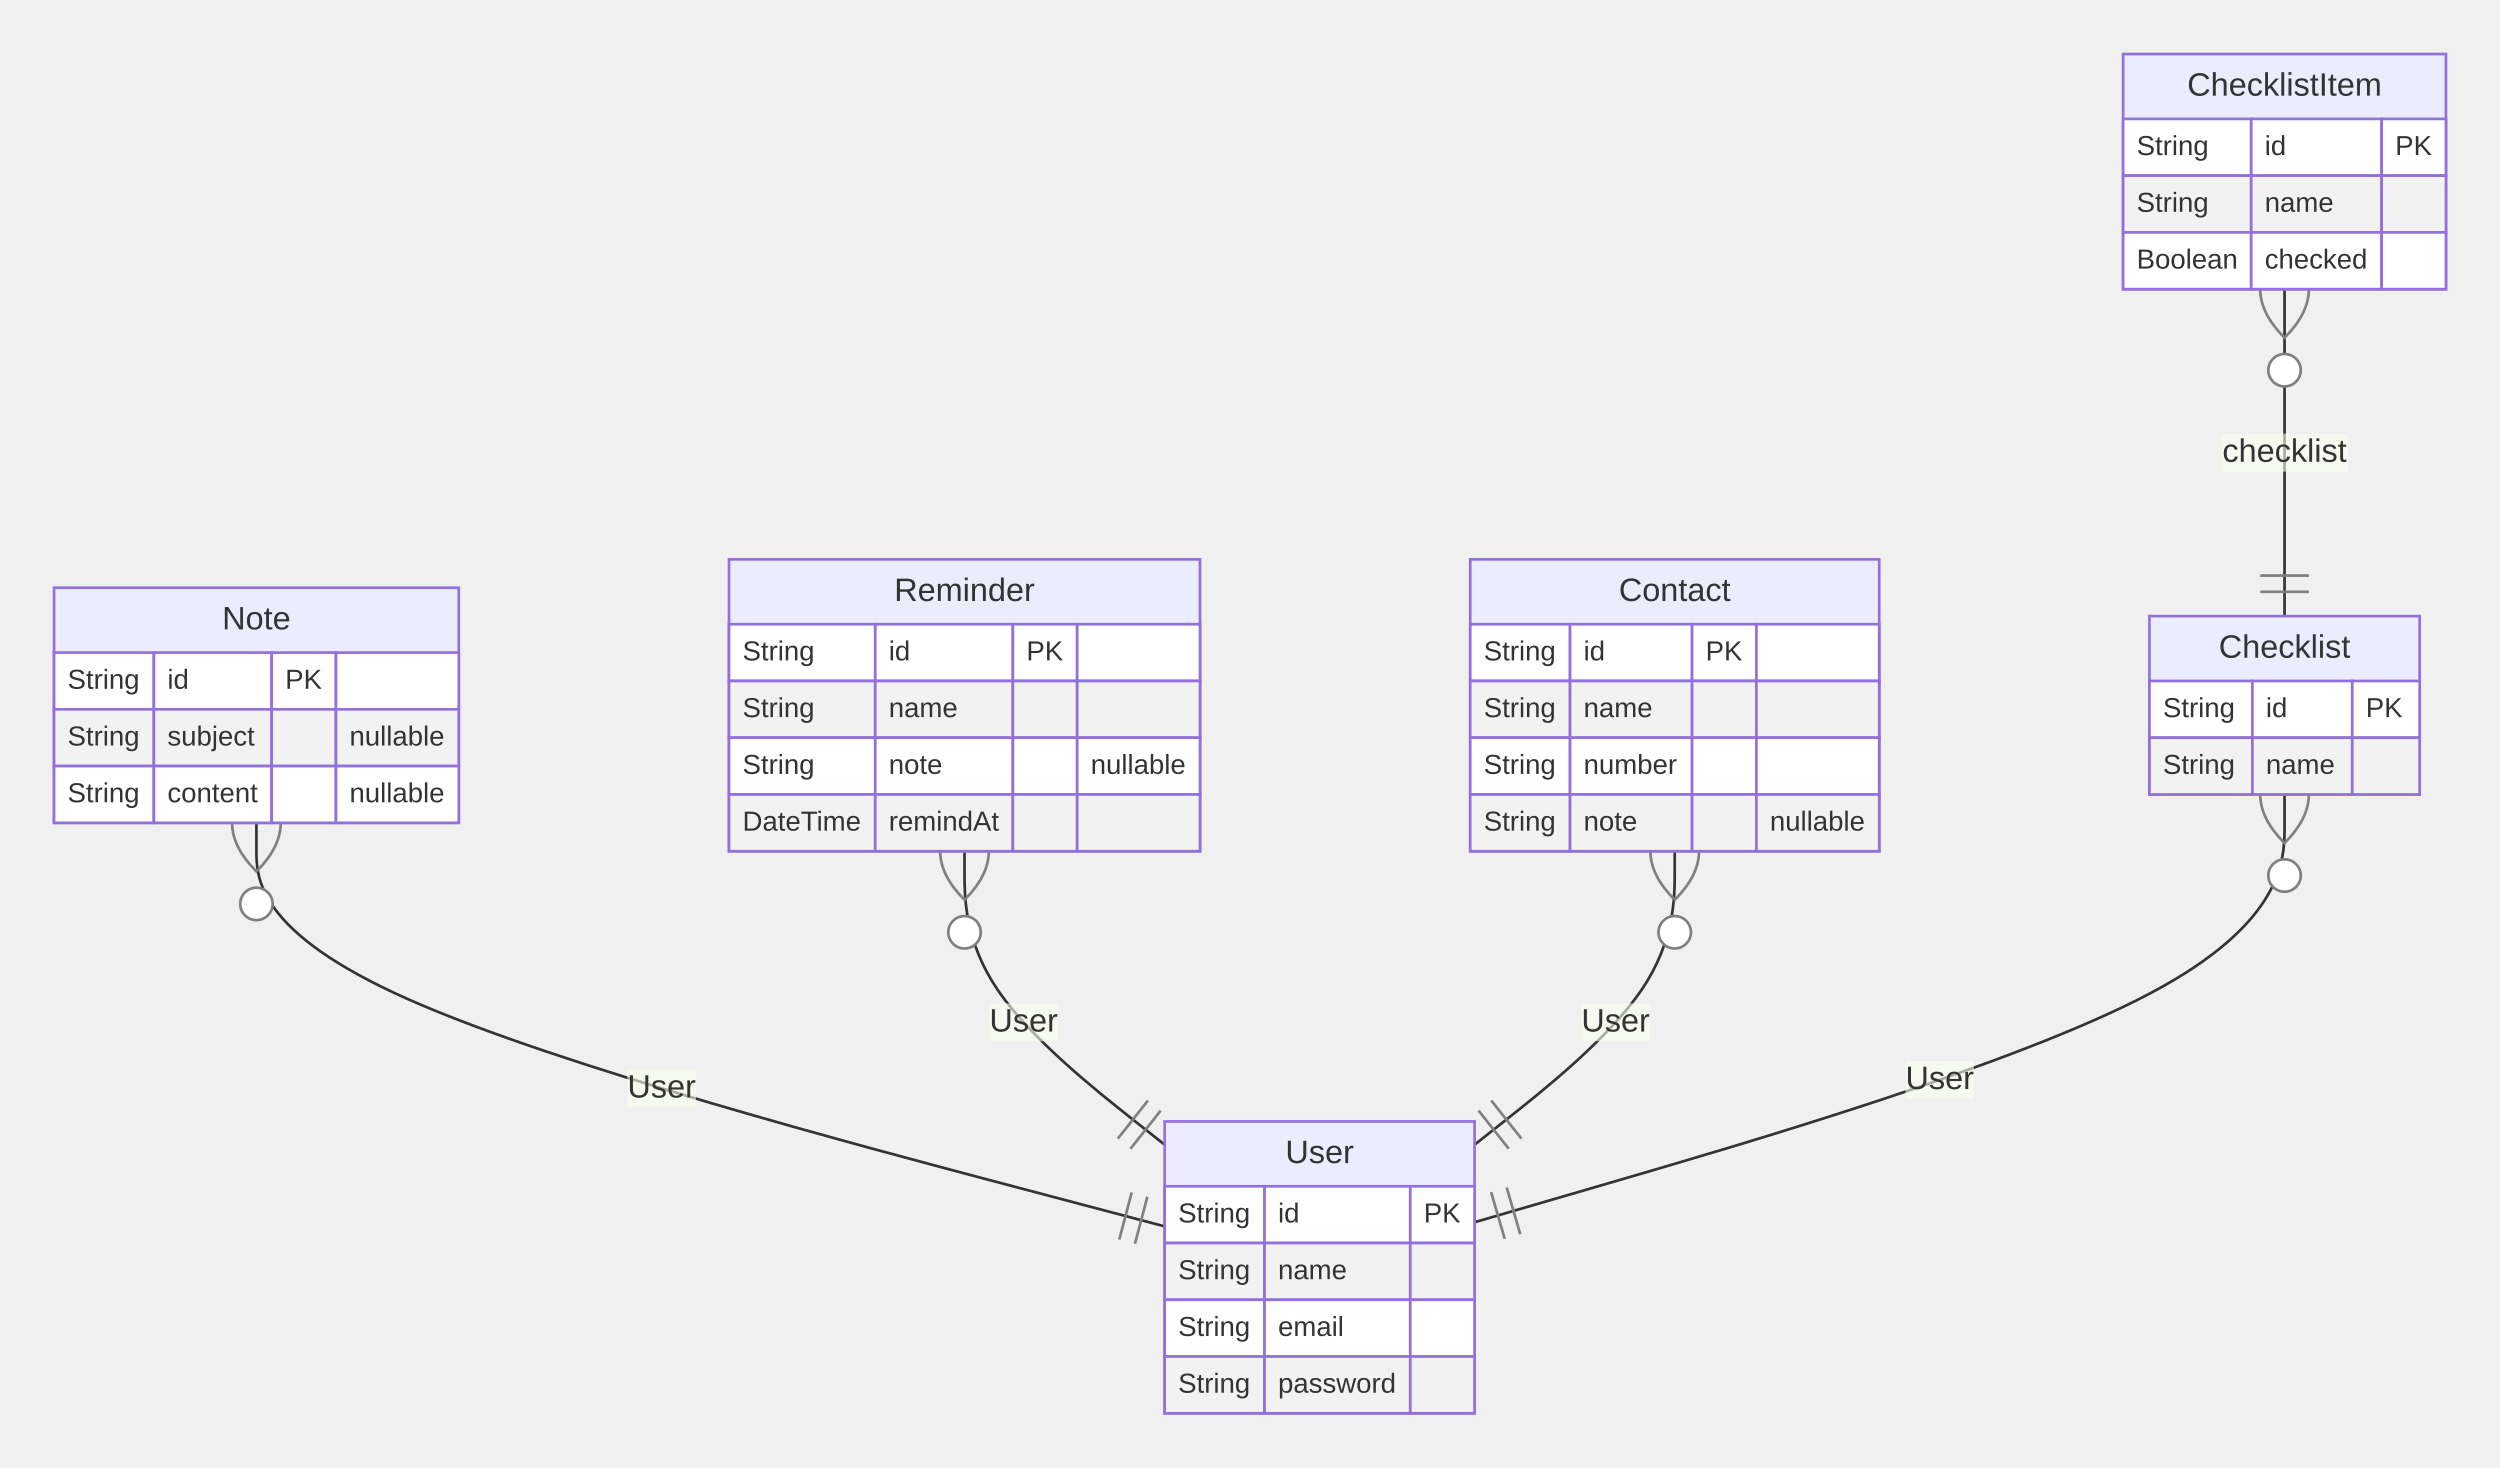
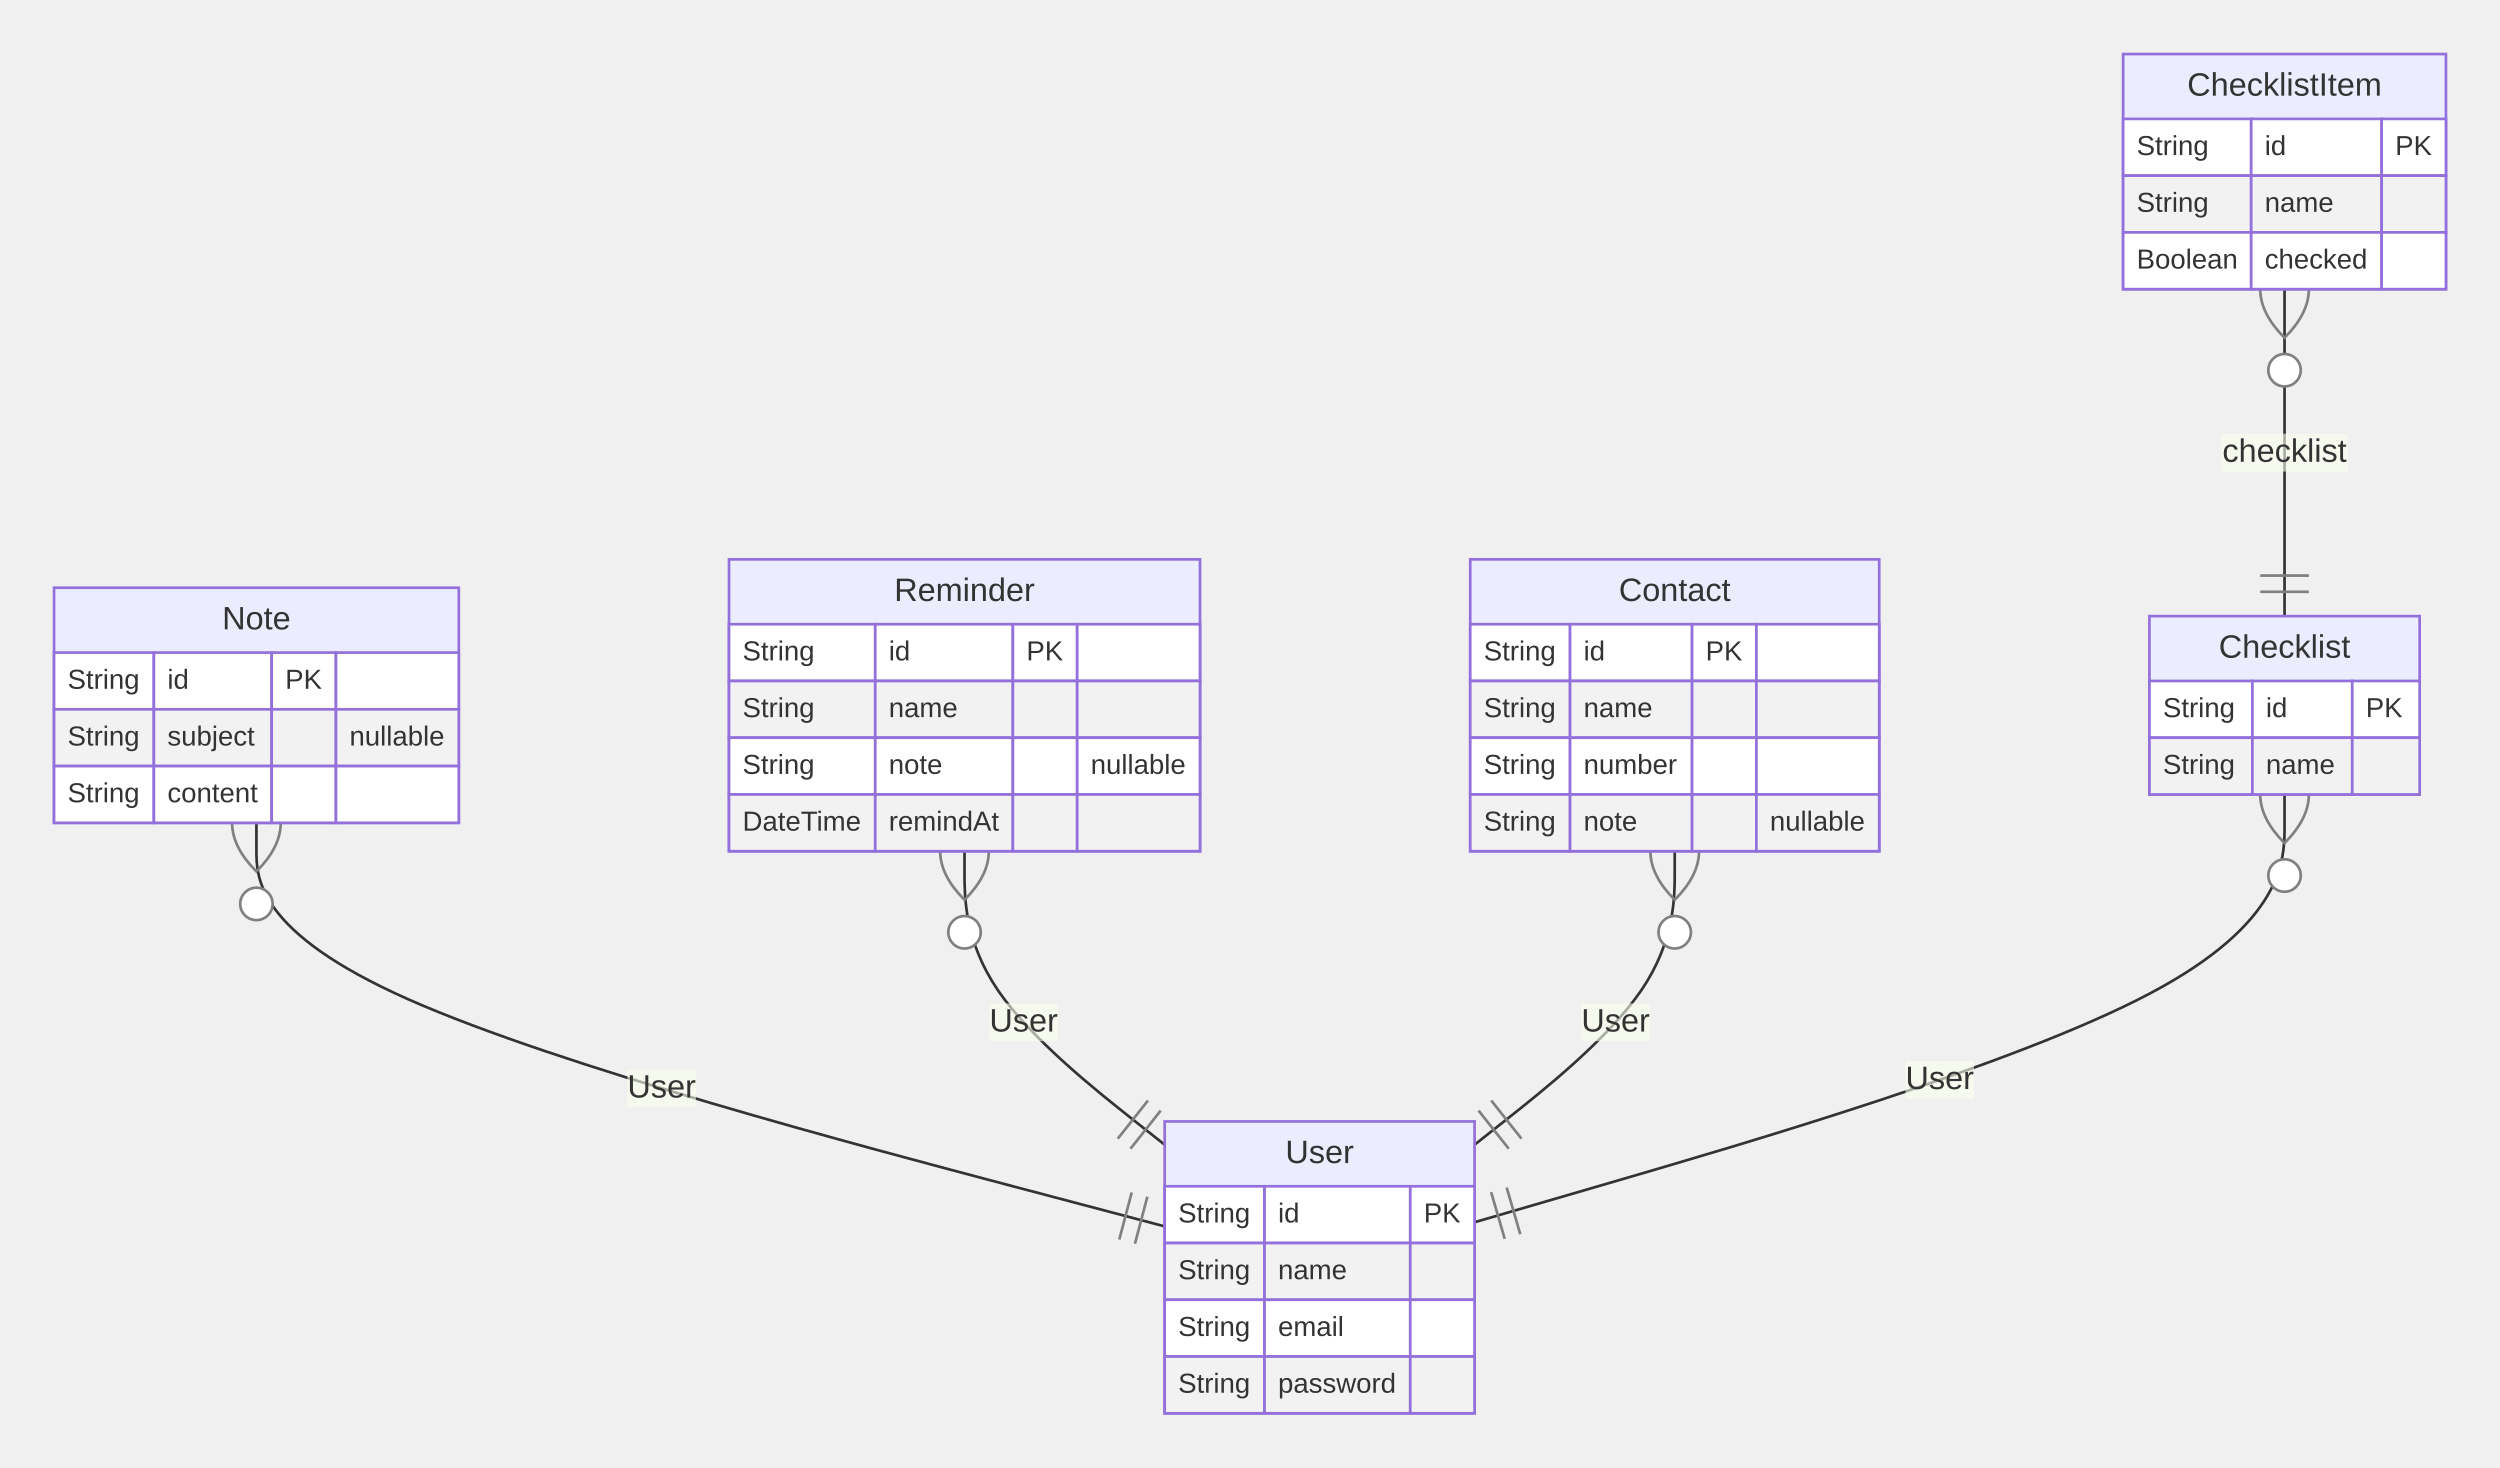
<svg xmlns="http://www.w3.org/2000/svg" aria-labelledby="chart-title-mermaid-0 chart-desc-mermaid-0" role="img" viewBox="0 0 925.155 543" style="max-width: 925.155px; background-color: white;" width="100%" id="mermaid-0">
  <style>#mermaid-0 {font-family:"trebuchet ms",verdana,arial,sans-serif;font-size:16px;fill:#333;}#mermaid-0 .error-icon{fill:#552222;}#mermaid-0 .error-text{fill:#552222;stroke:#552222;}#mermaid-0 .edge-thickness-normal{stroke-width:2px;}#mermaid-0 .edge-thickness-thick{stroke-width:3.5px;}#mermaid-0 .edge-pattern-solid{stroke-dasharray:0;}#mermaid-0 .edge-pattern-dashed{stroke-dasharray:3;}#mermaid-0 .edge-pattern-dotted{stroke-dasharray:2;}#mermaid-0 .marker{fill:#333333;stroke:#333333;}#mermaid-0 .marker.cross{stroke:#333333;}#mermaid-0 svg{font-family:"trebuchet ms",verdana,arial,sans-serif;font-size:16px;}#mermaid-0 .entityBox{fill:#ECECFF;stroke:#9370DB;}#mermaid-0 .attributeBoxOdd{fill:#ffffff;stroke:#9370DB;}#mermaid-0 .attributeBoxEven{fill:#f2f2f2;stroke:#9370DB;}#mermaid-0 .relationshipLabelBox{fill:hsl(80, 100%, 96.275%);opacity:0.7;background-color:hsl(80, 100%, 96.275%);}#mermaid-0 .relationshipLabelBox rect{opacity:0.5;}#mermaid-0 .relationshipLine{stroke:#333333;}#mermaid-0 :root{--mermaid-font-family:"trebuchet ms",verdana,arial,sans-serif;}</style>
  <g />
  <defs>
    <marker orient="auto" markerHeight="18" markerWidth="18" refY="9" refX="0" id="ONLY_ONE_START">
      <path d="M9,0 L9,18 M15,0 L15,18" fill="none" stroke="gray" />
    </marker>
  </defs>
  <defs>
    <marker orient="auto" markerHeight="18" markerWidth="18" refY="9" refX="18" id="ONLY_ONE_END">
      <path d="M3,0 L3,18 M9,0 L9,18" fill="none" stroke="gray" />
    </marker>
  </defs>
  <defs>
    <marker orient="auto" markerHeight="18" markerWidth="30" refY="9" refX="0" id="ZERO_OR_ONE_START">
      <circle r="6" cy="9" cx="21" fill="white" stroke="gray" />
      <path d="M9,0 L9,18" fill="none" stroke="gray" />
    </marker>
  </defs>
  <defs>
    <marker orient="auto" markerHeight="18" markerWidth="30" refY="9" refX="30" id="ZERO_OR_ONE_END">
      <circle r="6" cy="9" cx="9" fill="white" stroke="gray" />
      <path d="M21,0 L21,18" fill="none" stroke="gray" />
    </marker>
  </defs>
  <defs>
    <marker orient="auto" markerHeight="36" markerWidth="45" refY="18" refX="18" id="ONE_OR_MORE_START">
      <path d="M0,18 Q 18,0 36,18 Q 18,36 0,18 M42,9 L42,27" fill="none" stroke="gray" />
    </marker>
  </defs>
  <defs>
    <marker orient="auto" markerHeight="36" markerWidth="45" refY="18" refX="27" id="ONE_OR_MORE_END">
      <path d="M3,9 L3,27 M9,18 Q27,0 45,18 Q27,36 9,18" fill="none" stroke="gray" />
    </marker>
  </defs>
  <defs>
    <marker orient="auto" markerHeight="36" markerWidth="57" refY="18" refX="18" id="ZERO_OR_MORE_START">
      <circle r="6" cy="18" cx="48" fill="white" stroke="gray" />
      <path d="M0,18 Q18,0 36,18 Q18,36 0,18" fill="none" stroke="gray" />
    </marker>
  </defs>
  <defs>
    <marker orient="auto" markerHeight="36" markerWidth="57" refY="18" refX="39" id="ZERO_OR_MORE_END">
      <circle r="6" cy="18" cx="9" fill="white" stroke="gray" />
      <path d="M21,18 Q39,0 57,18 Q39,36 21,18" fill="none" stroke="gray" />
    </marker>
  </defs>
  <path marker-start="url(#ZERO_OR_MORE_START)" marker-end="url(#ONLY_ONE_END)" fill="none" stroke="gray" d="M94.891,304.5L94.891,314.583C94.891,324.667,94.891,344.833,150.91,369.724C206.928,394.615,318.965,424.229,374.984,439.037L431.002,453.844" class="er relationshipLine" />
  <path marker-start="url(#ZERO_OR_MORE_START)" marker-end="url(#ONLY_ONE_END)" fill="none" stroke="gray" d="M356.931,315L356.931,323.333C356.931,331.667,356.931,348.333,369.276,366.437C381.621,384.541,406.312,404.081,418.657,413.851L431.002,423.622" class="er relationshipLine" />
  <path marker-start="url(#ZERO_OR_MORE_START)" marker-end="url(#ONLY_ONE_END)" fill="none" stroke="gray" d="M619.751,315L619.751,323.333C619.751,331.667,619.751,348.333,607.406,366.437C595.06,384.541,570.37,404.081,558.024,413.851L545.679,423.622" class="er relationshipLine" />
  <path marker-start="url(#ZERO_OR_MORE_START)" marker-end="url(#ONLY_ONE_END)" fill="none" stroke="gray" d="M845.423,294L845.423,305.833C845.423,317.667,845.423,341.333,795.466,367.717C745.508,394.1,645.594,423.2,595.636,437.75L545.679,452.3" class="er relationshipLine" />
  <path marker-start="url(#ZERO_OR_MORE_START)" marker-end="url(#ONLY_ONE_END)" fill="none" stroke="gray" d="M845.423,107L845.423,115.333C845.423,123.667,845.423,140.333,845.423,160.5C845.423,180.667,845.423,204.333,845.423,216.167L845.423,228" class="er relationshipLine" />
  <g transform="translate(431.0024,415 )" id="User">
    <rect height="108" width="114.677" y="0" x="0" stroke="gray" fill-opacity="100%" fill="honeydew" class="er entityBox" />
    <text transform="translate(57.33827,12)" style="font-family: &quot;trebuchet ms&quot;, verdana, arial, sans-serif;; font-size: 12px" text-anchor="middle" dominant-baseline="middle" y="0" x="0" id="entity-User" class="er entityLabel">User</text>
    <rect height="21" width="36.947" y="24" x="0" stroke="gray" fill-opacity="100%" fill="honeydew" class="er attributeBoxOdd" />
    <text transform="translate(5,34.5)" style="font-family: &quot;trebuchet ms&quot;, verdana, arial, sans-serif;; font-size: 10.2px" text-anchor="left" dominant-baseline="middle" y="0" x="0" id="entity-User-attr-1-type" class="er entityLabel">String</text>
    <rect height="21" width="53.935" y="24" x="36.947" stroke="gray" fill-opacity="100%" fill="honeydew" class="er attributeBoxOdd" />
    <text transform="translate(41.94705,34.5)" style="font-family: &quot;trebuchet ms&quot;, verdana, arial, sans-serif;; font-size: 10.2px" text-anchor="left" dominant-baseline="middle" y="0" x="0" id="entity-User-attr-1-name" class="er entityLabel">id</text>
    <rect height="21" width="23.795" y="24" x="90.882" stroke="gray" fill-opacity="100%" fill="honeydew" class="er attributeBoxOdd" />
    <text transform="translate(95.88156,34.5)" style="font-family: &quot;trebuchet ms&quot;, verdana, arial, sans-serif;; font-size: 10.2px" text-anchor="left" dominant-baseline="middle" y="0" x="0" id="entity-User-attr-1-key" class="er entityLabel">PK</text>
    <rect height="21" width="36.947" y="45" x="0" stroke="gray" fill-opacity="100%" fill="honeydew" class="er attributeBoxEven" />
    <text transform="translate(5,55.5)" style="font-family: &quot;trebuchet ms&quot;, verdana, arial, sans-serif;; font-size: 10.2px" text-anchor="left" dominant-baseline="middle" y="0" x="0" id="entity-User-attr-2-type" class="er entityLabel">String</text>
    <rect height="21" width="53.935" y="45" x="36.947" stroke="gray" fill-opacity="100%" fill="honeydew" class="er attributeBoxEven" />
    <text transform="translate(41.94705,55.5)" style="font-family: &quot;trebuchet ms&quot;, verdana, arial, sans-serif;; font-size: 10.2px" text-anchor="left" dominant-baseline="middle" y="0" x="0" id="entity-User-attr-2-name" class="er entityLabel">name</text>
    <rect height="21" width="23.795" y="45" x="90.882" stroke="gray" fill-opacity="100%" fill="honeydew" class="er attributeBoxEven" />
    <text transform="translate(95.88156,55.5)" style="font-family: &quot;trebuchet ms&quot;, verdana, arial, sans-serif;; font-size: 10.2px" text-anchor="left" dominant-baseline="middle" y="0" x="0" id="entity-User-attr-2-key" class="er entityLabel" />
    <rect height="21" width="36.947" y="66" x="0" stroke="gray" fill-opacity="100%" fill="honeydew" class="er attributeBoxOdd" />
    <text transform="translate(5,76.5)" style="font-family: &quot;trebuchet ms&quot;, verdana, arial, sans-serif;; font-size: 10.2px" text-anchor="left" dominant-baseline="middle" y="0" x="0" id="entity-User-attr-3-type" class="er entityLabel">String</text>
    <rect height="21" width="53.935" y="66" x="36.947" stroke="gray" fill-opacity="100%" fill="honeydew" class="er attributeBoxOdd" />
    <text transform="translate(41.94705,76.5)" style="font-family: &quot;trebuchet ms&quot;, verdana, arial, sans-serif;; font-size: 10.2px" text-anchor="left" dominant-baseline="middle" y="0" x="0" id="entity-User-attr-3-name" class="er entityLabel">email</text>
    <rect height="21" width="23.795" y="66" x="90.882" stroke="gray" fill-opacity="100%" fill="honeydew" class="er attributeBoxOdd" />
    <text transform="translate(95.88156,76.5)" style="font-family: &quot;trebuchet ms&quot;, verdana, arial, sans-serif;; font-size: 10.2px" text-anchor="left" dominant-baseline="middle" y="0" x="0" id="entity-User-attr-3-key" class="er entityLabel" />
    <rect height="21" width="36.947" y="87" x="0" stroke="gray" fill-opacity="100%" fill="honeydew" class="er attributeBoxEven" />
    <text transform="translate(5,97.5)" style="font-family: &quot;trebuchet ms&quot;, verdana, arial, sans-serif;; font-size: 10.2px" text-anchor="left" dominant-baseline="middle" y="0" x="0" id="entity-User-attr-4-type" class="er entityLabel">String</text>
    <rect height="21" width="53.935" y="87" x="36.947" stroke="gray" fill-opacity="100%" fill="honeydew" class="er attributeBoxEven" />
    <text transform="translate(41.94705,97.5)" style="font-family: &quot;trebuchet ms&quot;, verdana, arial, sans-serif;; font-size: 10.2px" text-anchor="left" dominant-baseline="middle" y="0" x="0" id="entity-User-attr-4-name" class="er entityLabel">password</text>
    <rect height="21" width="23.795" y="87" x="90.882" stroke="gray" fill-opacity="100%" fill="honeydew" class="er attributeBoxEven" />
    <text transform="translate(95.88156,97.5)" style="font-family: &quot;trebuchet ms&quot;, verdana, arial, sans-serif;; font-size: 10.2px" text-anchor="left" dominant-baseline="middle" y="0" x="0" id="entity-User-attr-4-key" class="er entityLabel" />
  </g>
  <g transform="translate(20,217.5 )" id="Note">
    <rect height="87" width="149.783" y="0" x="0" stroke="gray" fill-opacity="100%" fill="honeydew" class="er entityBox" />
    <text transform="translate(74.89131,12)" style="font-family: &quot;trebuchet ms&quot;, verdana, arial, sans-serif;; font-size: 12px" text-anchor="middle" dominant-baseline="middle" y="0" x="0" id="entity-Note" class="er entityLabel">Note</text>
    <rect height="21" width="36.947" y="24" x="0" stroke="gray" fill-opacity="100%" fill="honeydew" class="er attributeBoxOdd" />
    <text transform="translate(5,34.5)" style="font-family: &quot;trebuchet ms&quot;, verdana, arial, sans-serif;; font-size: 10.2px" text-anchor="left" dominant-baseline="middle" y="0" x="0" id="entity-Note-attr-1-type" class="er entityLabel">String</text>
    <rect height="21" width="43.587" y="24" x="36.947" stroke="gray" fill-opacity="100%" fill="honeydew" class="er attributeBoxOdd" />
    <text transform="translate(41.94705,34.5)" style="font-family: &quot;trebuchet ms&quot;, verdana, arial, sans-serif;; font-size: 10.2px" text-anchor="left" dominant-baseline="middle" y="0" x="0" id="entity-Note-attr-1-name" class="er entityLabel">id</text>
    <rect height="21" width="23.795" y="24" x="80.534" stroke="gray" fill-opacity="100%" fill="honeydew" class="er attributeBoxOdd" />
    <text transform="translate(85.53442,34.5)" style="font-family: &quot;trebuchet ms&quot;, verdana, arial, sans-serif;; font-size: 10.2px" text-anchor="left" dominant-baseline="middle" y="0" x="0" id="entity-Note-attr-1-key" class="er entityLabel">PK</text>
    <rect height="21" width="45.453" y="24" x="104.329" stroke="gray" fill-opacity="100%" fill="honeydew" class="er attributeBoxOdd" />
    <text transform="translate(109.3294,34.5)" style="font-family: &quot;trebuchet ms&quot;, verdana, arial, sans-serif;; font-size: 10.2px" text-anchor="left" dominant-baseline="middle" y="0" x="0" id="entity-Note-attr-1-comment" class="er entityLabel" />
    <rect height="21" width="36.947" y="45" x="0" stroke="gray" fill-opacity="100%" fill="honeydew" class="er attributeBoxEven" />
    <text transform="translate(5,55.5)" style="font-family: &quot;trebuchet ms&quot;, verdana, arial, sans-serif;; font-size: 10.2px" text-anchor="left" dominant-baseline="middle" y="0" x="0" id="entity-Note-attr-2-type" class="er entityLabel">String</text>
    <rect height="21" width="43.587" y="45" x="36.947" stroke="gray" fill-opacity="100%" fill="honeydew" class="er attributeBoxEven" />
    <text transform="translate(41.94705,55.5)" style="font-family: &quot;trebuchet ms&quot;, verdana, arial, sans-serif;; font-size: 10.2px" text-anchor="left" dominant-baseline="middle" y="0" x="0" id="entity-Note-attr-2-name" class="er entityLabel">subject</text>
    <rect height="21" width="23.795" y="45" x="80.534" stroke="gray" fill-opacity="100%" fill="honeydew" class="er attributeBoxEven" />
    <text transform="translate(85.53442,55.5)" style="font-family: &quot;trebuchet ms&quot;, verdana, arial, sans-serif;; font-size: 10.2px" text-anchor="left" dominant-baseline="middle" y="0" x="0" id="entity-Note-attr-2-key" class="er entityLabel" />
    <rect height="21" width="45.453" y="45" x="104.329" stroke="gray" fill-opacity="100%" fill="honeydew" class="er attributeBoxEven" />
    <text transform="translate(109.3294,55.5)" style="font-family: &quot;trebuchet ms&quot;, verdana, arial, sans-serif;; font-size: 10.2px" text-anchor="left" dominant-baseline="middle" y="0" x="0" id="entity-Note-attr-2-comment" class="er entityLabel">nullable</text>
    <rect height="21" width="36.947" y="66" x="0" stroke="gray" fill-opacity="100%" fill="honeydew" class="er attributeBoxOdd" />
    <text transform="translate(5,76.5)" style="font-family: &quot;trebuchet ms&quot;, verdana, arial, sans-serif;; font-size: 10.2px" text-anchor="left" dominant-baseline="middle" y="0" x="0" id="entity-Note-attr-3-type" class="er entityLabel">String</text>
    <rect height="21" width="43.587" y="66" x="36.947" stroke="gray" fill-opacity="100%" fill="honeydew" class="er attributeBoxOdd" />
    <text transform="translate(41.94705,76.5)" style="font-family: &quot;trebuchet ms&quot;, verdana, arial, sans-serif;; font-size: 10.2px" text-anchor="left" dominant-baseline="middle" y="0" x="0" id="entity-Note-attr-3-name" class="er entityLabel">content</text>
    <rect height="21" width="23.795" y="66" x="80.534" stroke="gray" fill-opacity="100%" fill="honeydew" class="er attributeBoxOdd" />
    <text transform="translate(85.53442,76.5)" style="font-family: &quot;trebuchet ms&quot;, verdana, arial, sans-serif;; font-size: 10.2px" text-anchor="left" dominant-baseline="middle" y="0" x="0" id="entity-Note-attr-3-key" class="er entityLabel" />
    <rect height="21" width="45.453" y="66" x="104.329" stroke="gray" fill-opacity="100%" fill="honeydew" class="er attributeBoxOdd" />
-     <text transform="translate(109.3294,76.5)" style="font-family: &quot;trebuchet ms&quot;, verdana, arial, sans-serif;; font-size: 10.2px" text-anchor="left" dominant-baseline="middle" y="0" x="0" id="entity-Note-attr-3-comment" class="er entityLabel">nullable</text>
+     <text transform="translate(109.3294,76.5)" style="font-family: &quot;trebuchet ms&quot;, verdana, arial, sans-serif;; font-size: 10.2px" text-anchor="left" dominant-baseline="middle" y="0" x="0" id="entity-Note-attr-3-comment" class="er entityLabel" />
  </g>
  <g transform="translate(269.7826,207 )" id="Reminder">
    <rect height="108" width="174.296" y="0" x="0" stroke="gray" fill-opacity="100%" fill="honeydew" class="er entityBox" />
    <text transform="translate(87.14792,12)" style="font-family: &quot;trebuchet ms&quot;, verdana, arial, sans-serif;; font-size: 12px" text-anchor="middle" dominant-baseline="middle" y="0" x="0" id="entity-Reminder" class="er entityLabel">Reminder</text>
    <rect height="21" width="54.113" y="24" x="0" stroke="gray" fill-opacity="100%" fill="honeydew" class="er attributeBoxOdd" />
    <text transform="translate(5,34.5)" style="font-family: &quot;trebuchet ms&quot;, verdana, arial, sans-serif;; font-size: 10.2px" text-anchor="left" dominant-baseline="middle" y="0" x="0" id="entity-Reminder-attr-1-type" class="er entityLabel">String</text>
    <rect height="21" width="50.935" y="24" x="54.113" stroke="gray" fill-opacity="100%" fill="honeydew" class="er attributeBoxOdd" />
    <text transform="translate(59.11313,34.5)" style="font-family: &quot;trebuchet ms&quot;, verdana, arial, sans-serif;; font-size: 10.2px" text-anchor="left" dominant-baseline="middle" y="0" x="0" id="entity-Reminder-attr-1-name" class="er entityLabel">id</text>
    <rect height="21" width="23.795" y="24" x="105.048" stroke="gray" fill-opacity="100%" fill="honeydew" class="er attributeBoxOdd" />
    <text transform="translate(110.0476,34.5)" style="font-family: &quot;trebuchet ms&quot;, verdana, arial, sans-serif;; font-size: 10.2px" text-anchor="left" dominant-baseline="middle" y="0" x="0" id="entity-Reminder-attr-1-key" class="er entityLabel">PK</text>
    <rect height="21" width="45.453" y="24" x="128.843" stroke="gray" fill-opacity="100%" fill="honeydew" class="er attributeBoxOdd" />
    <text transform="translate(133.8426,34.5)" style="font-family: &quot;trebuchet ms&quot;, verdana, arial, sans-serif;; font-size: 10.2px" text-anchor="left" dominant-baseline="middle" y="0" x="0" id="entity-Reminder-attr-1-comment" class="er entityLabel" />
    <rect height="21" width="54.113" y="45" x="0" stroke="gray" fill-opacity="100%" fill="honeydew" class="er attributeBoxEven" />
    <text transform="translate(5,55.5)" style="font-family: &quot;trebuchet ms&quot;, verdana, arial, sans-serif;; font-size: 10.2px" text-anchor="left" dominant-baseline="middle" y="0" x="0" id="entity-Reminder-attr-2-type" class="er entityLabel">String</text>
    <rect height="21" width="50.935" y="45" x="54.113" stroke="gray" fill-opacity="100%" fill="honeydew" class="er attributeBoxEven" />
    <text transform="translate(59.11313,55.5)" style="font-family: &quot;trebuchet ms&quot;, verdana, arial, sans-serif;; font-size: 10.2px" text-anchor="left" dominant-baseline="middle" y="0" x="0" id="entity-Reminder-attr-2-name" class="er entityLabel">name</text>
    <rect height="21" width="23.795" y="45" x="105.048" stroke="gray" fill-opacity="100%" fill="honeydew" class="er attributeBoxEven" />
    <text transform="translate(110.0476,55.5)" style="font-family: &quot;trebuchet ms&quot;, verdana, arial, sans-serif;; font-size: 10.2px" text-anchor="left" dominant-baseline="middle" y="0" x="0" id="entity-Reminder-attr-2-key" class="er entityLabel" />
    <rect height="21" width="45.453" y="45" x="128.843" stroke="gray" fill-opacity="100%" fill="honeydew" class="er attributeBoxEven" />
    <text transform="translate(133.8426,55.5)" style="font-family: &quot;trebuchet ms&quot;, verdana, arial, sans-serif;; font-size: 10.2px" text-anchor="left" dominant-baseline="middle" y="0" x="0" id="entity-Reminder-attr-2-comment" class="er entityLabel" />
    <rect height="21" width="54.113" y="66" x="0" stroke="gray" fill-opacity="100%" fill="honeydew" class="er attributeBoxOdd" />
    <text transform="translate(5,76.5)" style="font-family: &quot;trebuchet ms&quot;, verdana, arial, sans-serif;; font-size: 10.2px" text-anchor="left" dominant-baseline="middle" y="0" x="0" id="entity-Reminder-attr-3-type" class="er entityLabel">String</text>
    <rect height="21" width="50.935" y="66" x="54.113" stroke="gray" fill-opacity="100%" fill="honeydew" class="er attributeBoxOdd" />
    <text transform="translate(59.11313,76.5)" style="font-family: &quot;trebuchet ms&quot;, verdana, arial, sans-serif;; font-size: 10.2px" text-anchor="left" dominant-baseline="middle" y="0" x="0" id="entity-Reminder-attr-3-name" class="er entityLabel">note</text>
    <rect height="21" width="23.795" y="66" x="105.048" stroke="gray" fill-opacity="100%" fill="honeydew" class="er attributeBoxOdd" />
    <text transform="translate(110.0476,76.5)" style="font-family: &quot;trebuchet ms&quot;, verdana, arial, sans-serif;; font-size: 10.2px" text-anchor="left" dominant-baseline="middle" y="0" x="0" id="entity-Reminder-attr-3-key" class="er entityLabel" />
    <rect height="21" width="45.453" y="66" x="128.843" stroke="gray" fill-opacity="100%" fill="honeydew" class="er attributeBoxOdd" />
    <text transform="translate(133.8426,76.5)" style="font-family: &quot;trebuchet ms&quot;, verdana, arial, sans-serif;; font-size: 10.2px" text-anchor="left" dominant-baseline="middle" y="0" x="0" id="entity-Reminder-attr-3-comment" class="er entityLabel">nullable</text>
    <rect height="21" width="54.113" y="87" x="0" stroke="gray" fill-opacity="100%" fill="honeydew" class="er attributeBoxEven" />
    <text transform="translate(5,97.5)" style="font-family: &quot;trebuchet ms&quot;, verdana, arial, sans-serif;; font-size: 10.2px" text-anchor="left" dominant-baseline="middle" y="0" x="0" id="entity-Reminder-attr-4-type" class="er entityLabel">DateTime</text>
    <rect height="21" width="50.935" y="87" x="54.113" stroke="gray" fill-opacity="100%" fill="honeydew" class="er attributeBoxEven" />
    <text transform="translate(59.11313,97.5)" style="font-family: &quot;trebuchet ms&quot;, verdana, arial, sans-serif;; font-size: 10.2px" text-anchor="left" dominant-baseline="middle" y="0" x="0" id="entity-Reminder-attr-4-name" class="er entityLabel">remindAt</text>
    <rect height="21" width="23.795" y="87" x="105.048" stroke="gray" fill-opacity="100%" fill="honeydew" class="er attributeBoxEven" />
    <text transform="translate(110.0476,97.5)" style="font-family: &quot;trebuchet ms&quot;, verdana, arial, sans-serif;; font-size: 10.2px" text-anchor="left" dominant-baseline="middle" y="0" x="0" id="entity-Reminder-attr-4-key" class="er entityLabel" />
    <rect height="21" width="45.453" y="87" x="128.843" stroke="gray" fill-opacity="100%" fill="honeydew" class="er attributeBoxEven" />
    <text transform="translate(133.8426,97.5)" style="font-family: &quot;trebuchet ms&quot;, verdana, arial, sans-serif;; font-size: 10.2px" text-anchor="left" dominant-baseline="middle" y="0" x="0" id="entity-Reminder-attr-4-comment" class="er entityLabel" />
  </g>
  <g transform="translate(544.0785,207 )" id="Contact">
    <rect height="108" width="151.345" y="0" x="0" stroke="gray" fill-opacity="100%" fill="honeydew" class="er entityBox" />
    <text transform="translate(75.67236,12)" style="font-family: &quot;trebuchet ms&quot;, verdana, arial, sans-serif;; font-size: 12px" text-anchor="middle" dominant-baseline="middle" y="0" x="0" id="entity-Contact" class="er entityLabel">Contact</text>
    <rect height="21" width="36.947" y="24" x="0" stroke="gray" fill-opacity="100%" fill="honeydew" class="er attributeBoxOdd" />
    <text transform="translate(5,34.5)" style="font-family: &quot;trebuchet ms&quot;, verdana, arial, sans-serif;; font-size: 10.2px" text-anchor="left" dominant-baseline="middle" y="0" x="0" id="entity-Contact-attr-1-type" class="er entityLabel">String</text>
    <rect height="21" width="45.149" y="24" x="36.947" stroke="gray" fill-opacity="100%" fill="honeydew" class="er attributeBoxOdd" />
    <text transform="translate(41.94705,34.5)" style="font-family: &quot;trebuchet ms&quot;, verdana, arial, sans-serif;; font-size: 10.2px" text-anchor="left" dominant-baseline="middle" y="0" x="0" id="entity-Contact-attr-1-name" class="er entityLabel">id</text>
    <rect height="21" width="23.795" y="24" x="82.097" stroke="gray" fill-opacity="100%" fill="honeydew" class="er attributeBoxOdd" />
    <text transform="translate(87.09653,34.5)" style="font-family: &quot;trebuchet ms&quot;, verdana, arial, sans-serif;; font-size: 10.2px" text-anchor="left" dominant-baseline="middle" y="0" x="0" id="entity-Contact-attr-1-key" class="er entityLabel">PK</text>
    <rect height="21" width="45.453" y="24" x="105.892" stroke="gray" fill-opacity="100%" fill="honeydew" class="er attributeBoxOdd" />
    <text transform="translate(110.8915,34.5)" style="font-family: &quot;trebuchet ms&quot;, verdana, arial, sans-serif;; font-size: 10.2px" text-anchor="left" dominant-baseline="middle" y="0" x="0" id="entity-Contact-attr-1-comment" class="er entityLabel" />
    <rect height="21" width="36.947" y="45" x="0" stroke="gray" fill-opacity="100%" fill="honeydew" class="er attributeBoxEven" />
    <text transform="translate(5,55.5)" style="font-family: &quot;trebuchet ms&quot;, verdana, arial, sans-serif;; font-size: 10.2px" text-anchor="left" dominant-baseline="middle" y="0" x="0" id="entity-Contact-attr-2-type" class="er entityLabel">String</text>
    <rect height="21" width="45.149" y="45" x="36.947" stroke="gray" fill-opacity="100%" fill="honeydew" class="er attributeBoxEven" />
    <text transform="translate(41.94705,55.5)" style="font-family: &quot;trebuchet ms&quot;, verdana, arial, sans-serif;; font-size: 10.2px" text-anchor="left" dominant-baseline="middle" y="0" x="0" id="entity-Contact-attr-2-name" class="er entityLabel">name</text>
    <rect height="21" width="23.795" y="45" x="82.097" stroke="gray" fill-opacity="100%" fill="honeydew" class="er attributeBoxEven" />
    <text transform="translate(87.09653,55.5)" style="font-family: &quot;trebuchet ms&quot;, verdana, arial, sans-serif;; font-size: 10.2px" text-anchor="left" dominant-baseline="middle" y="0" x="0" id="entity-Contact-attr-2-key" class="er entityLabel" />
    <rect height="21" width="45.453" y="45" x="105.892" stroke="gray" fill-opacity="100%" fill="honeydew" class="er attributeBoxEven" />
    <text transform="translate(110.8915,55.5)" style="font-family: &quot;trebuchet ms&quot;, verdana, arial, sans-serif;; font-size: 10.2px" text-anchor="left" dominant-baseline="middle" y="0" x="0" id="entity-Contact-attr-2-comment" class="er entityLabel" />
    <rect height="21" width="36.947" y="66" x="0" stroke="gray" fill-opacity="100%" fill="honeydew" class="er attributeBoxOdd" />
    <text transform="translate(5,76.5)" style="font-family: &quot;trebuchet ms&quot;, verdana, arial, sans-serif;; font-size: 10.2px" text-anchor="left" dominant-baseline="middle" y="0" x="0" id="entity-Contact-attr-3-type" class="er entityLabel">String</text>
    <rect height="21" width="45.149" y="66" x="36.947" stroke="gray" fill-opacity="100%" fill="honeydew" class="er attributeBoxOdd" />
    <text transform="translate(41.94705,76.5)" style="font-family: &quot;trebuchet ms&quot;, verdana, arial, sans-serif;; font-size: 10.2px" text-anchor="left" dominant-baseline="middle" y="0" x="0" id="entity-Contact-attr-3-name" class="er entityLabel">number</text>
    <rect height="21" width="23.795" y="66" x="82.097" stroke="gray" fill-opacity="100%" fill="honeydew" class="er attributeBoxOdd" />
    <text transform="translate(87.09653,76.5)" style="font-family: &quot;trebuchet ms&quot;, verdana, arial, sans-serif;; font-size: 10.2px" text-anchor="left" dominant-baseline="middle" y="0" x="0" id="entity-Contact-attr-3-key" class="er entityLabel" />
    <rect height="21" width="45.453" y="66" x="105.892" stroke="gray" fill-opacity="100%" fill="honeydew" class="er attributeBoxOdd" />
    <text transform="translate(110.8915,76.5)" style="font-family: &quot;trebuchet ms&quot;, verdana, arial, sans-serif;; font-size: 10.2px" text-anchor="left" dominant-baseline="middle" y="0" x="0" id="entity-Contact-attr-3-comment" class="er entityLabel" />
    <rect height="21" width="36.947" y="87" x="0" stroke="gray" fill-opacity="100%" fill="honeydew" class="er attributeBoxEven" />
    <text transform="translate(5,97.5)" style="font-family: &quot;trebuchet ms&quot;, verdana, arial, sans-serif;; font-size: 10.2px" text-anchor="left" dominant-baseline="middle" y="0" x="0" id="entity-Contact-attr-4-type" class="er entityLabel">String</text>
    <rect height="21" width="45.149" y="87" x="36.947" stroke="gray" fill-opacity="100%" fill="honeydew" class="er attributeBoxEven" />
    <text transform="translate(41.94705,97.5)" style="font-family: &quot;trebuchet ms&quot;, verdana, arial, sans-serif;; font-size: 10.2px" text-anchor="left" dominant-baseline="middle" y="0" x="0" id="entity-Contact-attr-4-name" class="er entityLabel">note</text>
    <rect height="21" width="23.795" y="87" x="82.097" stroke="gray" fill-opacity="100%" fill="honeydew" class="er attributeBoxEven" />
    <text transform="translate(87.09653,97.5)" style="font-family: &quot;trebuchet ms&quot;, verdana, arial, sans-serif;; font-size: 10.2px" text-anchor="left" dominant-baseline="middle" y="0" x="0" id="entity-Contact-attr-4-key" class="er entityLabel" />
    <rect height="21" width="45.453" y="87" x="105.892" stroke="gray" fill-opacity="100%" fill="honeydew" class="er attributeBoxEven" />
    <text transform="translate(110.8915,97.5)" style="font-family: &quot;trebuchet ms&quot;, verdana, arial, sans-serif;; font-size: 10.2px" text-anchor="left" dominant-baseline="middle" y="0" x="0" id="entity-Contact-attr-4-comment" class="er entityLabel">nullable</text>
  </g>
  <g transform="translate(795.4232,228 )" id="Checklist">
    <rect height="66" width="100" y="0" x="0" stroke="gray" fill-opacity="100%" fill="honeydew" class="er entityBox" />
    <text transform="translate(50,12)" style="font-family: &quot;trebuchet ms&quot;, verdana, arial, sans-serif;; font-size: 12px" text-anchor="middle" dominant-baseline="middle" y="0" x="0" id="entity-Checklist" class="er entityLabel">Checklist</text>
    <rect height="21" width="38.094" y="24" x="0" stroke="gray" fill-opacity="100%" fill="honeydew" class="er attributeBoxOdd" />
    <text transform="translate(5,34.5)" style="font-family: &quot;trebuchet ms&quot;, verdana, arial, sans-serif;; font-size: 10.2px" text-anchor="left" dominant-baseline="middle" y="0" x="0" id="entity-Checklist-attr-1-type" class="er entityLabel">String</text>
    <rect height="21" width="36.965" y="24" x="38.094" stroke="gray" fill-opacity="100%" fill="honeydew" class="er attributeBoxOdd" />
    <text transform="translate(43.09375,34.5)" style="font-family: &quot;trebuchet ms&quot;, verdana, arial, sans-serif;; font-size: 10.2px" text-anchor="left" dominant-baseline="middle" y="0" x="0" id="entity-Checklist-attr-1-name" class="er entityLabel">id</text>
    <rect height="21" width="24.942" y="24" x="75.058" stroke="gray" fill-opacity="100%" fill="honeydew" class="er attributeBoxOdd" />
    <text transform="translate(80.05832,34.5)" style="font-family: &quot;trebuchet ms&quot;, verdana, arial, sans-serif;; font-size: 10.2px" text-anchor="left" dominant-baseline="middle" y="0" x="0" id="entity-Checklist-attr-1-key" class="er entityLabel">PK</text>
    <rect height="21" width="38.094" y="45" x="0" stroke="gray" fill-opacity="100%" fill="honeydew" class="er attributeBoxEven" />
    <text transform="translate(5,55.5)" style="font-family: &quot;trebuchet ms&quot;, verdana, arial, sans-serif;; font-size: 10.2px" text-anchor="left" dominant-baseline="middle" y="0" x="0" id="entity-Checklist-attr-2-type" class="er entityLabel">String</text>
    <rect height="21" width="36.965" y="45" x="38.094" stroke="gray" fill-opacity="100%" fill="honeydew" class="er attributeBoxEven" />
    <text transform="translate(43.09375,55.5)" style="font-family: &quot;trebuchet ms&quot;, verdana, arial, sans-serif;; font-size: 10.2px" text-anchor="left" dominant-baseline="middle" y="0" x="0" id="entity-Checklist-attr-2-name" class="er entityLabel">name</text>
    <rect height="21" width="24.942" y="45" x="75.058" stroke="gray" fill-opacity="100%" fill="honeydew" class="er attributeBoxEven" />
    <text transform="translate(80.05832,55.5)" style="font-family: &quot;trebuchet ms&quot;, verdana, arial, sans-serif;; font-size: 10.2px" text-anchor="left" dominant-baseline="middle" y="0" x="0" id="entity-Checklist-attr-2-key" class="er entityLabel" />
  </g>
  <g transform="translate(785.6911,20 )" id="ChecklistItem">
    <rect height="87" width="119.464" y="0" x="0" stroke="gray" fill-opacity="100%" fill="honeydew" class="er entityBox" />
    <text transform="translate(59.73213,12)" style="font-family: &quot;trebuchet ms&quot;, verdana, arial, sans-serif;; font-size: 12px" text-anchor="middle" dominant-baseline="middle" y="0" x="0" id="entity-ChecklistItem" class="er entityLabel">ChecklistItem</text>
    <rect height="21" width="47.391" y="24" x="0" stroke="gray" fill-opacity="100%" fill="honeydew" class="er attributeBoxOdd" />
    <text transform="translate(5,34.5)" style="font-family: &quot;trebuchet ms&quot;, verdana, arial, sans-serif;; font-size: 10.2px" text-anchor="left" dominant-baseline="middle" y="0" x="0" id="entity-ChecklistItem-attr-1-type" class="er entityLabel">String</text>
    <rect height="21" width="48.279" y="24" x="47.391" stroke="gray" fill-opacity="100%" fill="honeydew" class="er attributeBoxOdd" />
    <text transform="translate(52.39062,34.5)" style="font-family: &quot;trebuchet ms&quot;, verdana, arial, sans-serif;; font-size: 10.2px" text-anchor="left" dominant-baseline="middle" y="0" x="0" id="entity-ChecklistItem-attr-1-name" class="er entityLabel">id</text>
    <rect height="21" width="23.795" y="24" x="95.669" stroke="gray" fill-opacity="100%" fill="honeydew" class="er attributeBoxOdd" />
    <text transform="translate(100.6693,34.5)" style="font-family: &quot;trebuchet ms&quot;, verdana, arial, sans-serif;; font-size: 10.2px" text-anchor="left" dominant-baseline="middle" y="0" x="0" id="entity-ChecklistItem-attr-1-key" class="er entityLabel">PK</text>
    <rect height="21" width="47.391" y="45" x="0" stroke="gray" fill-opacity="100%" fill="honeydew" class="er attributeBoxEven" />
    <text transform="translate(5,55.5)" style="font-family: &quot;trebuchet ms&quot;, verdana, arial, sans-serif;; font-size: 10.2px" text-anchor="left" dominant-baseline="middle" y="0" x="0" id="entity-ChecklistItem-attr-2-type" class="er entityLabel">String</text>
    <rect height="21" width="48.279" y="45" x="47.391" stroke="gray" fill-opacity="100%" fill="honeydew" class="er attributeBoxEven" />
    <text transform="translate(52.39062,55.5)" style="font-family: &quot;trebuchet ms&quot;, verdana, arial, sans-serif;; font-size: 10.2px" text-anchor="left" dominant-baseline="middle" y="0" x="0" id="entity-ChecklistItem-attr-2-name" class="er entityLabel">name</text>
    <rect height="21" width="23.795" y="45" x="95.669" stroke="gray" fill-opacity="100%" fill="honeydew" class="er attributeBoxEven" />
    <text transform="translate(100.6693,55.5)" style="font-family: &quot;trebuchet ms&quot;, verdana, arial, sans-serif;; font-size: 10.2px" text-anchor="left" dominant-baseline="middle" y="0" x="0" id="entity-ChecklistItem-attr-2-key" class="er entityLabel" />
    <rect height="21" width="47.391" y="66" x="0" stroke="gray" fill-opacity="100%" fill="honeydew" class="er attributeBoxOdd" />
    <text transform="translate(5,76.5)" style="font-family: &quot;trebuchet ms&quot;, verdana, arial, sans-serif;; font-size: 10.2px" text-anchor="left" dominant-baseline="middle" y="0" x="0" id="entity-ChecklistItem-attr-3-type" class="er entityLabel">Boolean</text>
    <rect height="21" width="48.279" y="66" x="47.391" stroke="gray" fill-opacity="100%" fill="honeydew" class="er attributeBoxOdd" />
    <text transform="translate(52.39062,76.5)" style="font-family: &quot;trebuchet ms&quot;, verdana, arial, sans-serif;; font-size: 10.2px" text-anchor="left" dominant-baseline="middle" y="0" x="0" id="entity-ChecklistItem-attr-3-name" class="er entityLabel">checked</text>
    <rect height="21" width="23.795" y="66" x="95.669" stroke="gray" fill-opacity="100%" fill="honeydew" class="er attributeBoxOdd" />
    <text transform="translate(100.6693,76.5)" style="font-family: &quot;trebuchet ms&quot;, verdana, arial, sans-serif;; font-size: 10.2px" text-anchor="left" dominant-baseline="middle" y="0" x="0" id="entity-ChecklistItem-attr-3-key" class="er entityLabel" />
  </g>
  <rect fill-opacity="85%" fill="white" height="14" width="25.344" y="395.752" x="232.181" class="er relationshipLabelBox" />
  <text style="font-family: &quot;trebuchet ms&quot;, verdana, arial, sans-serif;; font-size: 12px" dominant-baseline="middle" text-anchor="middle" y="402.752" x="244.853" id="rel1" class="er relationshipLabel">User</text>
  <rect fill-opacity="85%" fill="white" height="14" width="25.344" y="371.321" x="366.142" class="er relationshipLabelBox" />
  <text style="font-family: &quot;trebuchet ms&quot;, verdana, arial, sans-serif;; font-size: 12px" dominant-baseline="middle" text-anchor="middle" y="378.321" x="378.814" id="rel2" class="er relationshipLabel">User</text>
  <rect fill-opacity="85%" fill="white" height="14" width="25.344" y="371.321" x="585.195" class="er relationshipLabelBox" />
  <text style="font-family: &quot;trebuchet ms&quot;, verdana, arial, sans-serif;; font-size: 12px" dominant-baseline="middle" text-anchor="middle" y="378.321" x="597.867" id="rel3" class="er relationshipLabel">User</text>
  <rect fill-opacity="85%" fill="white" height="14" width="25.344" y="392.616" x="705.141" class="er relationshipLabelBox" />
  <text style="font-family: &quot;trebuchet ms&quot;, verdana, arial, sans-serif;; font-size: 12px" dominant-baseline="middle" text-anchor="middle" y="399.616" x="717.813" id="rel4" class="er relationshipLabel">User</text>
  <rect fill-opacity="85%" fill="white" height="14" width="46.68" y="160.5" x="822.083" class="er relationshipLabelBox" />
  <text style="font-family: &quot;trebuchet ms&quot;, verdana, arial, sans-serif;; font-size: 12px" dominant-baseline="middle" text-anchor="middle" y="167.5" x="845.423" id="rel5" class="er relationshipLabel">checklist</text>
</svg>
